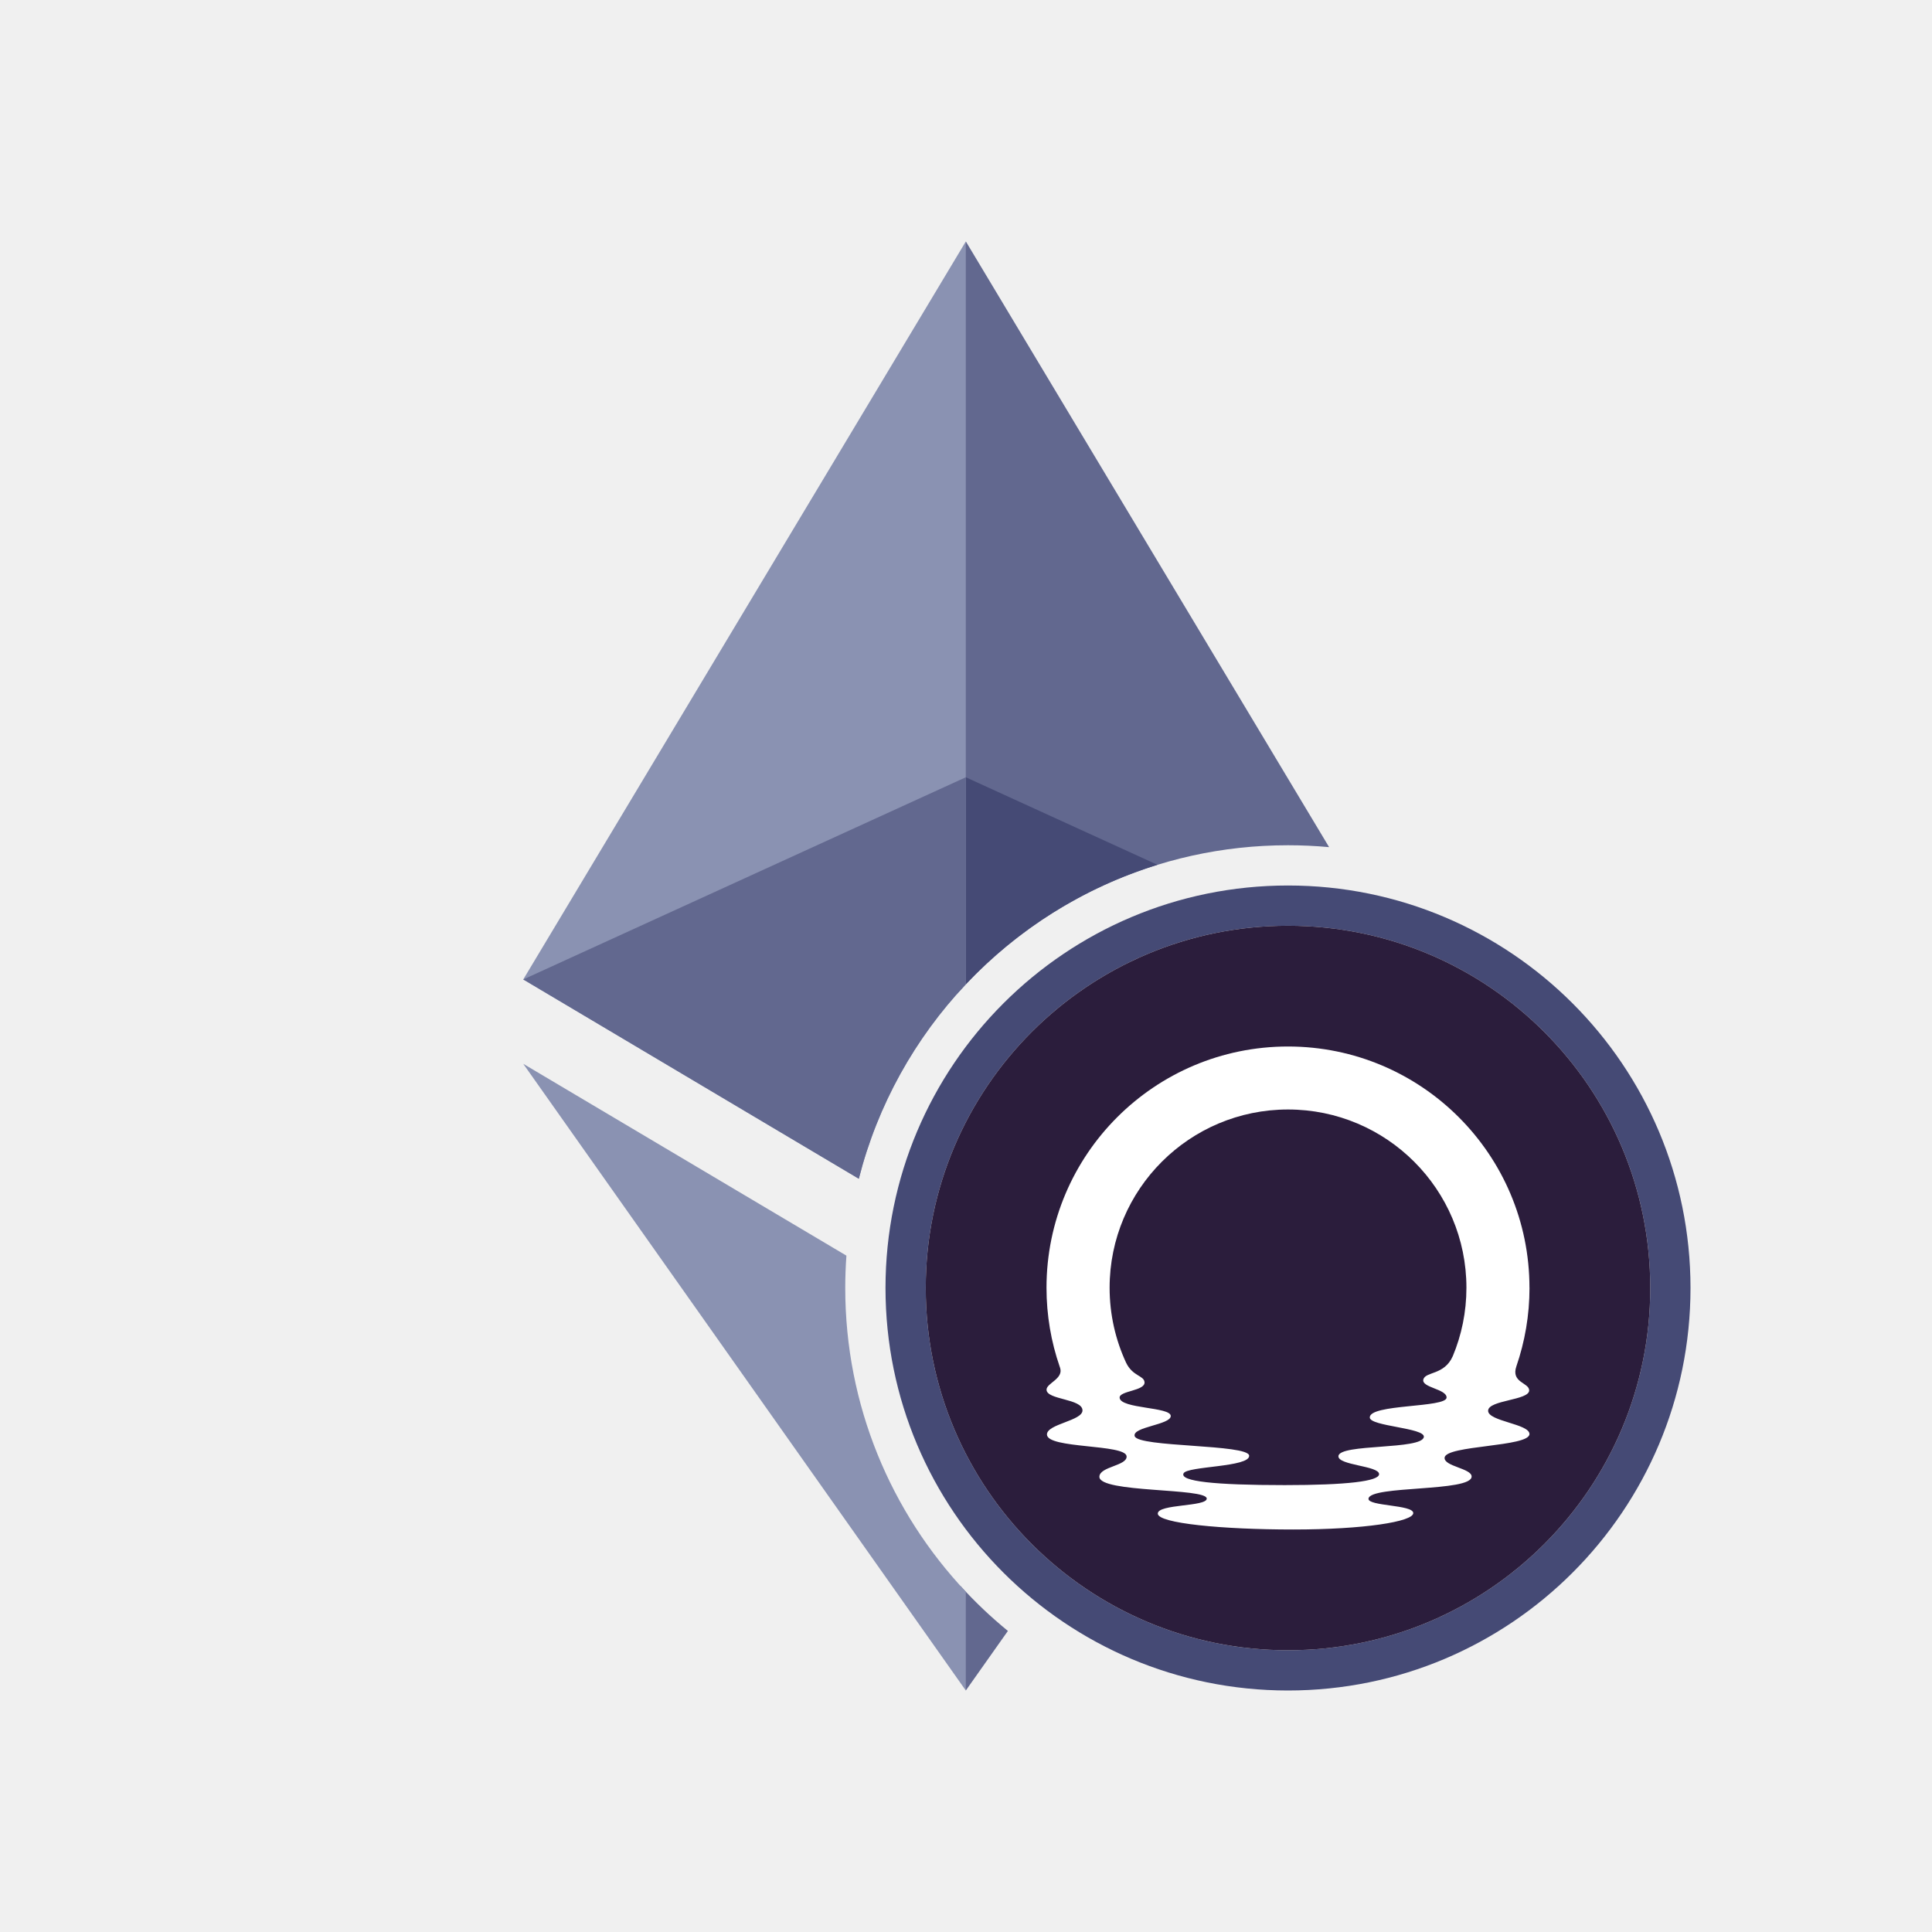
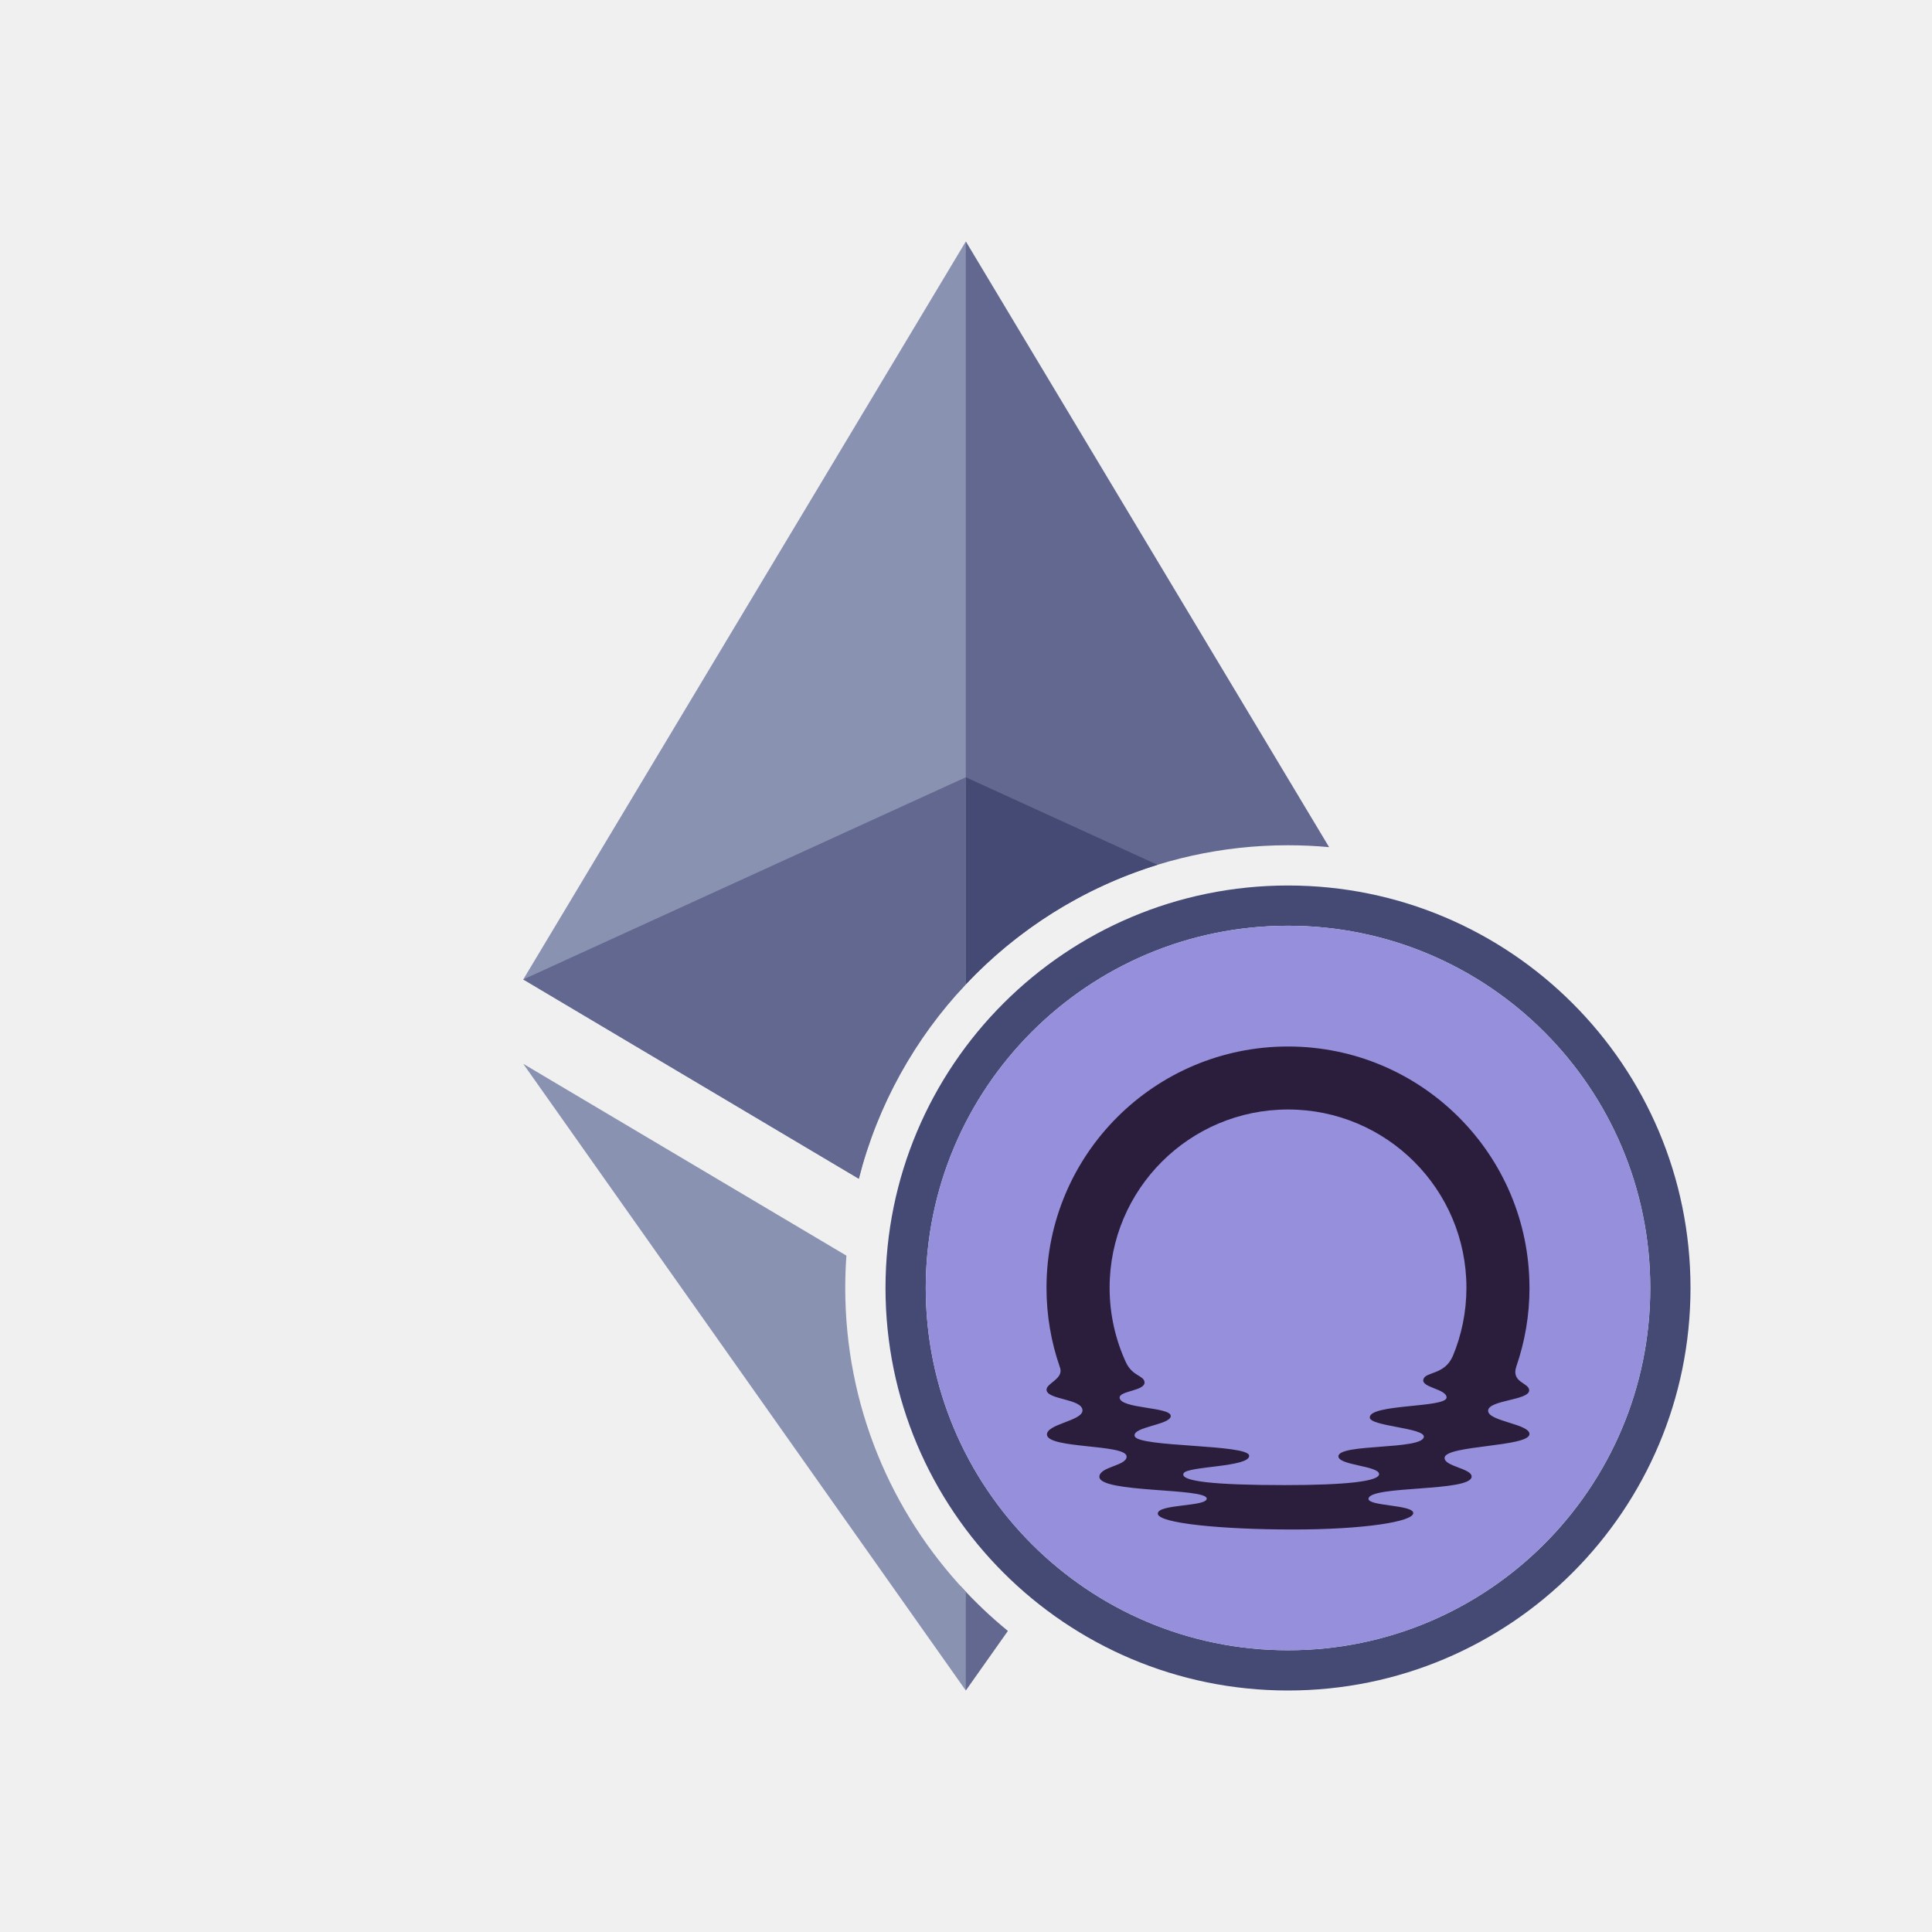
<svg xmlns="http://www.w3.org/2000/svg" width="48" height="48" viewBox="0 0 48 48" fill="none">
  <path fill-rule="evenodd" clip-rule="evenodd" d="M33.021 21.047L23.997 6L23.756 6.82V24.717C25.772 22.437 28.718 21 32 21C32.344 21 32.685 21.016 33.021 21.047Z" fill="#62688F" />
  <path fill-rule="evenodd" clip-rule="evenodd" d="M21.337 29.286C21.804 27.447 22.734 25.793 23.995 24.455V6L13 24.334L21.337 29.286Z" fill="#8A92B2" />
  <path fill-rule="evenodd" clip-rule="evenodd" d="M23.86 39.4L23.86 41.602L23.996 41.999L25.041 40.52C24.62 40.176 24.226 39.802 23.86 39.4Z" fill="#62688F" />
  <path fill-rule="evenodd" clip-rule="evenodd" d="M21.029 31.196L13 26.43L23.995 42V39.545C22.138 37.576 21 34.921 21 32C21 31.73 21.01 31.462 21.029 31.196Z" fill="#8A92B2" />
  <path fill-rule="evenodd" clip-rule="evenodd" d="M23.995 24.456V19.311L28.757 21.486C26.917 22.053 25.283 23.089 23.995 24.456Z" fill="#454A75" />
  <path fill-rule="evenodd" clip-rule="evenodd" d="M13 24.334L23.995 19.311V24.455C22.734 25.793 21.804 27.447 21.337 29.286L13 24.334Z" fill="#62688F" />
  <path fill-rule="evenodd" clip-rule="evenodd" d="M32 41C36.971 41 41 36.971 41 32C41 27.029 36.971 23 32 23C27.029 23 23 27.029 23 32C23 36.971 27.029 41 32 41ZM32 42C37.523 42 42 37.523 42 32C42 26.477 37.523 22 32 22C26.477 22 22 26.477 22 32C22 37.523 26.477 42 32 42Z" fill="url(#paint0_angular_4770_6357)" />
-   <circle cx="32" cy="32" r="9" fill="#2B1D3C" />
-   <path d="M37.999 31.994C37.999 28.684 35.313 26 32 26C28.687 26 26 28.684 26 31.994C26 32.679 26.115 33.336 26.326 33.949C26.328 33.952 26.339 33.987 26.339 33.987C26.424 34.258 26.001 34.364 26.001 34.526C26.001 34.781 26.894 34.746 26.894 35.042C26.894 35.299 26.011 35.379 26.011 35.639C26.011 35.998 27.965 35.873 27.99 36.181C28.009 36.419 27.318 36.434 27.314 36.689C27.307 37.095 29.981 36.962 29.981 37.232C29.981 37.437 28.765 37.363 28.765 37.605C28.765 37.847 30.366 38 32.13 38C33.895 38 35.112 37.804 35.112 37.592C35.112 37.38 33.976 37.424 34 37.233C34.041 36.9 36.562 37.07 36.562 36.684C36.562 36.48 35.869 36.433 35.891 36.214C35.923 35.904 37.999 35.95 37.999 35.628C37.999 35.375 36.97 35.313 36.972 35.05C36.973 34.781 37.999 34.793 37.992 34.541C37.986 34.348 37.533 34.353 37.675 33.943C37.885 33.332 38 32.677 38 31.994H37.999ZM36.092 33.697C35.884 34.168 35.416 34.073 35.363 34.271C35.308 34.476 35.94 34.506 35.94 34.721C35.94 34.981 34.013 34.877 34.032 35.22C34.044 35.437 35.401 35.473 35.375 35.699C35.338 36.026 33.273 35.863 33.253 36.177C33.238 36.407 34.261 36.415 34.263 36.624C34.265 36.801 33.46 36.897 31.918 36.897C30.162 36.897 29.308 36.802 29.405 36.605C29.496 36.422 31.051 36.455 31.035 36.166C31.02 35.877 28.274 35.962 28.191 35.681C28.122 35.448 29.094 35.4 29.087 35.178C29.081 34.952 27.844 35.003 27.817 34.729C27.799 34.55 28.463 34.561 28.435 34.335C28.414 34.171 28.14 34.194 27.977 33.855C27.715 33.289 27.568 32.658 27.568 31.994C27.568 29.548 29.553 27.565 32 27.565C34.448 27.565 36.433 29.548 36.433 31.994C36.433 32.597 36.312 33.172 36.093 33.696L36.092 33.697Z" fill="white" />
+   <circle cx="32" cy="32" r="9" fill="#958FDC" />
+   <path d="M37.999 31.994C37.999 28.684 35.313 26 32 26C28.687 26 26 28.684 26 31.994C26 32.679 26.115 33.336 26.326 33.949C26.328 33.952 26.339 33.987 26.339 33.987C26.424 34.258 26.001 34.364 26.001 34.526C26.001 34.781 26.894 34.746 26.894 35.042C26.894 35.299 26.011 35.379 26.011 35.639C26.011 35.998 27.965 35.873 27.99 36.181C28.009 36.419 27.318 36.434 27.314 36.689C27.307 37.095 29.981 36.962 29.981 37.232C29.981 37.437 28.765 37.363 28.765 37.605C28.765 37.847 30.366 38 32.13 38C33.895 38 35.112 37.804 35.112 37.592C35.112 37.38 33.976 37.424 34 37.233C34.041 36.9 36.562 37.07 36.562 36.684C36.562 36.48 35.869 36.433 35.891 36.214C35.923 35.904 37.999 35.95 37.999 35.628C37.999 35.375 36.97 35.313 36.972 35.05C36.973 34.781 37.999 34.793 37.992 34.541C37.986 34.348 37.533 34.353 37.675 33.943C37.885 33.332 38 32.677 38 31.994H37.999ZM36.092 33.697C35.884 34.168 35.416 34.073 35.363 34.271C35.308 34.476 35.94 34.506 35.94 34.721C35.94 34.981 34.013 34.877 34.032 35.22C34.044 35.437 35.401 35.473 35.375 35.699C35.338 36.026 33.273 35.863 33.253 36.177C33.238 36.407 34.261 36.415 34.263 36.624C34.265 36.801 33.46 36.897 31.918 36.897C30.162 36.897 29.308 36.802 29.405 36.605C29.496 36.422 31.051 36.455 31.035 36.166C31.02 35.877 28.274 35.962 28.191 35.681C28.122 35.448 29.094 35.4 29.087 35.178C29.081 34.952 27.844 35.003 27.817 34.729C27.799 34.55 28.463 34.561 28.435 34.335C28.414 34.171 28.14 34.194 27.977 33.855C27.715 33.289 27.568 32.658 27.568 31.994C27.568 29.548 29.553 27.565 32 27.565C34.448 27.565 36.433 29.548 36.433 31.994C36.433 32.597 36.312 33.172 36.093 33.696L36.092 33.697Z" fill="#2B1D3C" />
  <defs>
    <radialGradient id="paint0_angular_4770_6357" cx="0" cy="0" r="1" gradientUnits="userSpaceOnUse" gradientTransform="translate(32 32) rotate(90) scale(10)">
      <stop offset="0.1" stop-color="#454A75" />
      <stop offset="0.2" stop-color="#8A92B2" />
      <stop offset="0.35" stop-color="#62688F" />
      <stop offset="0.4" stop-color="#454A75" />
    </radialGradient>
  </defs>
</svg>
